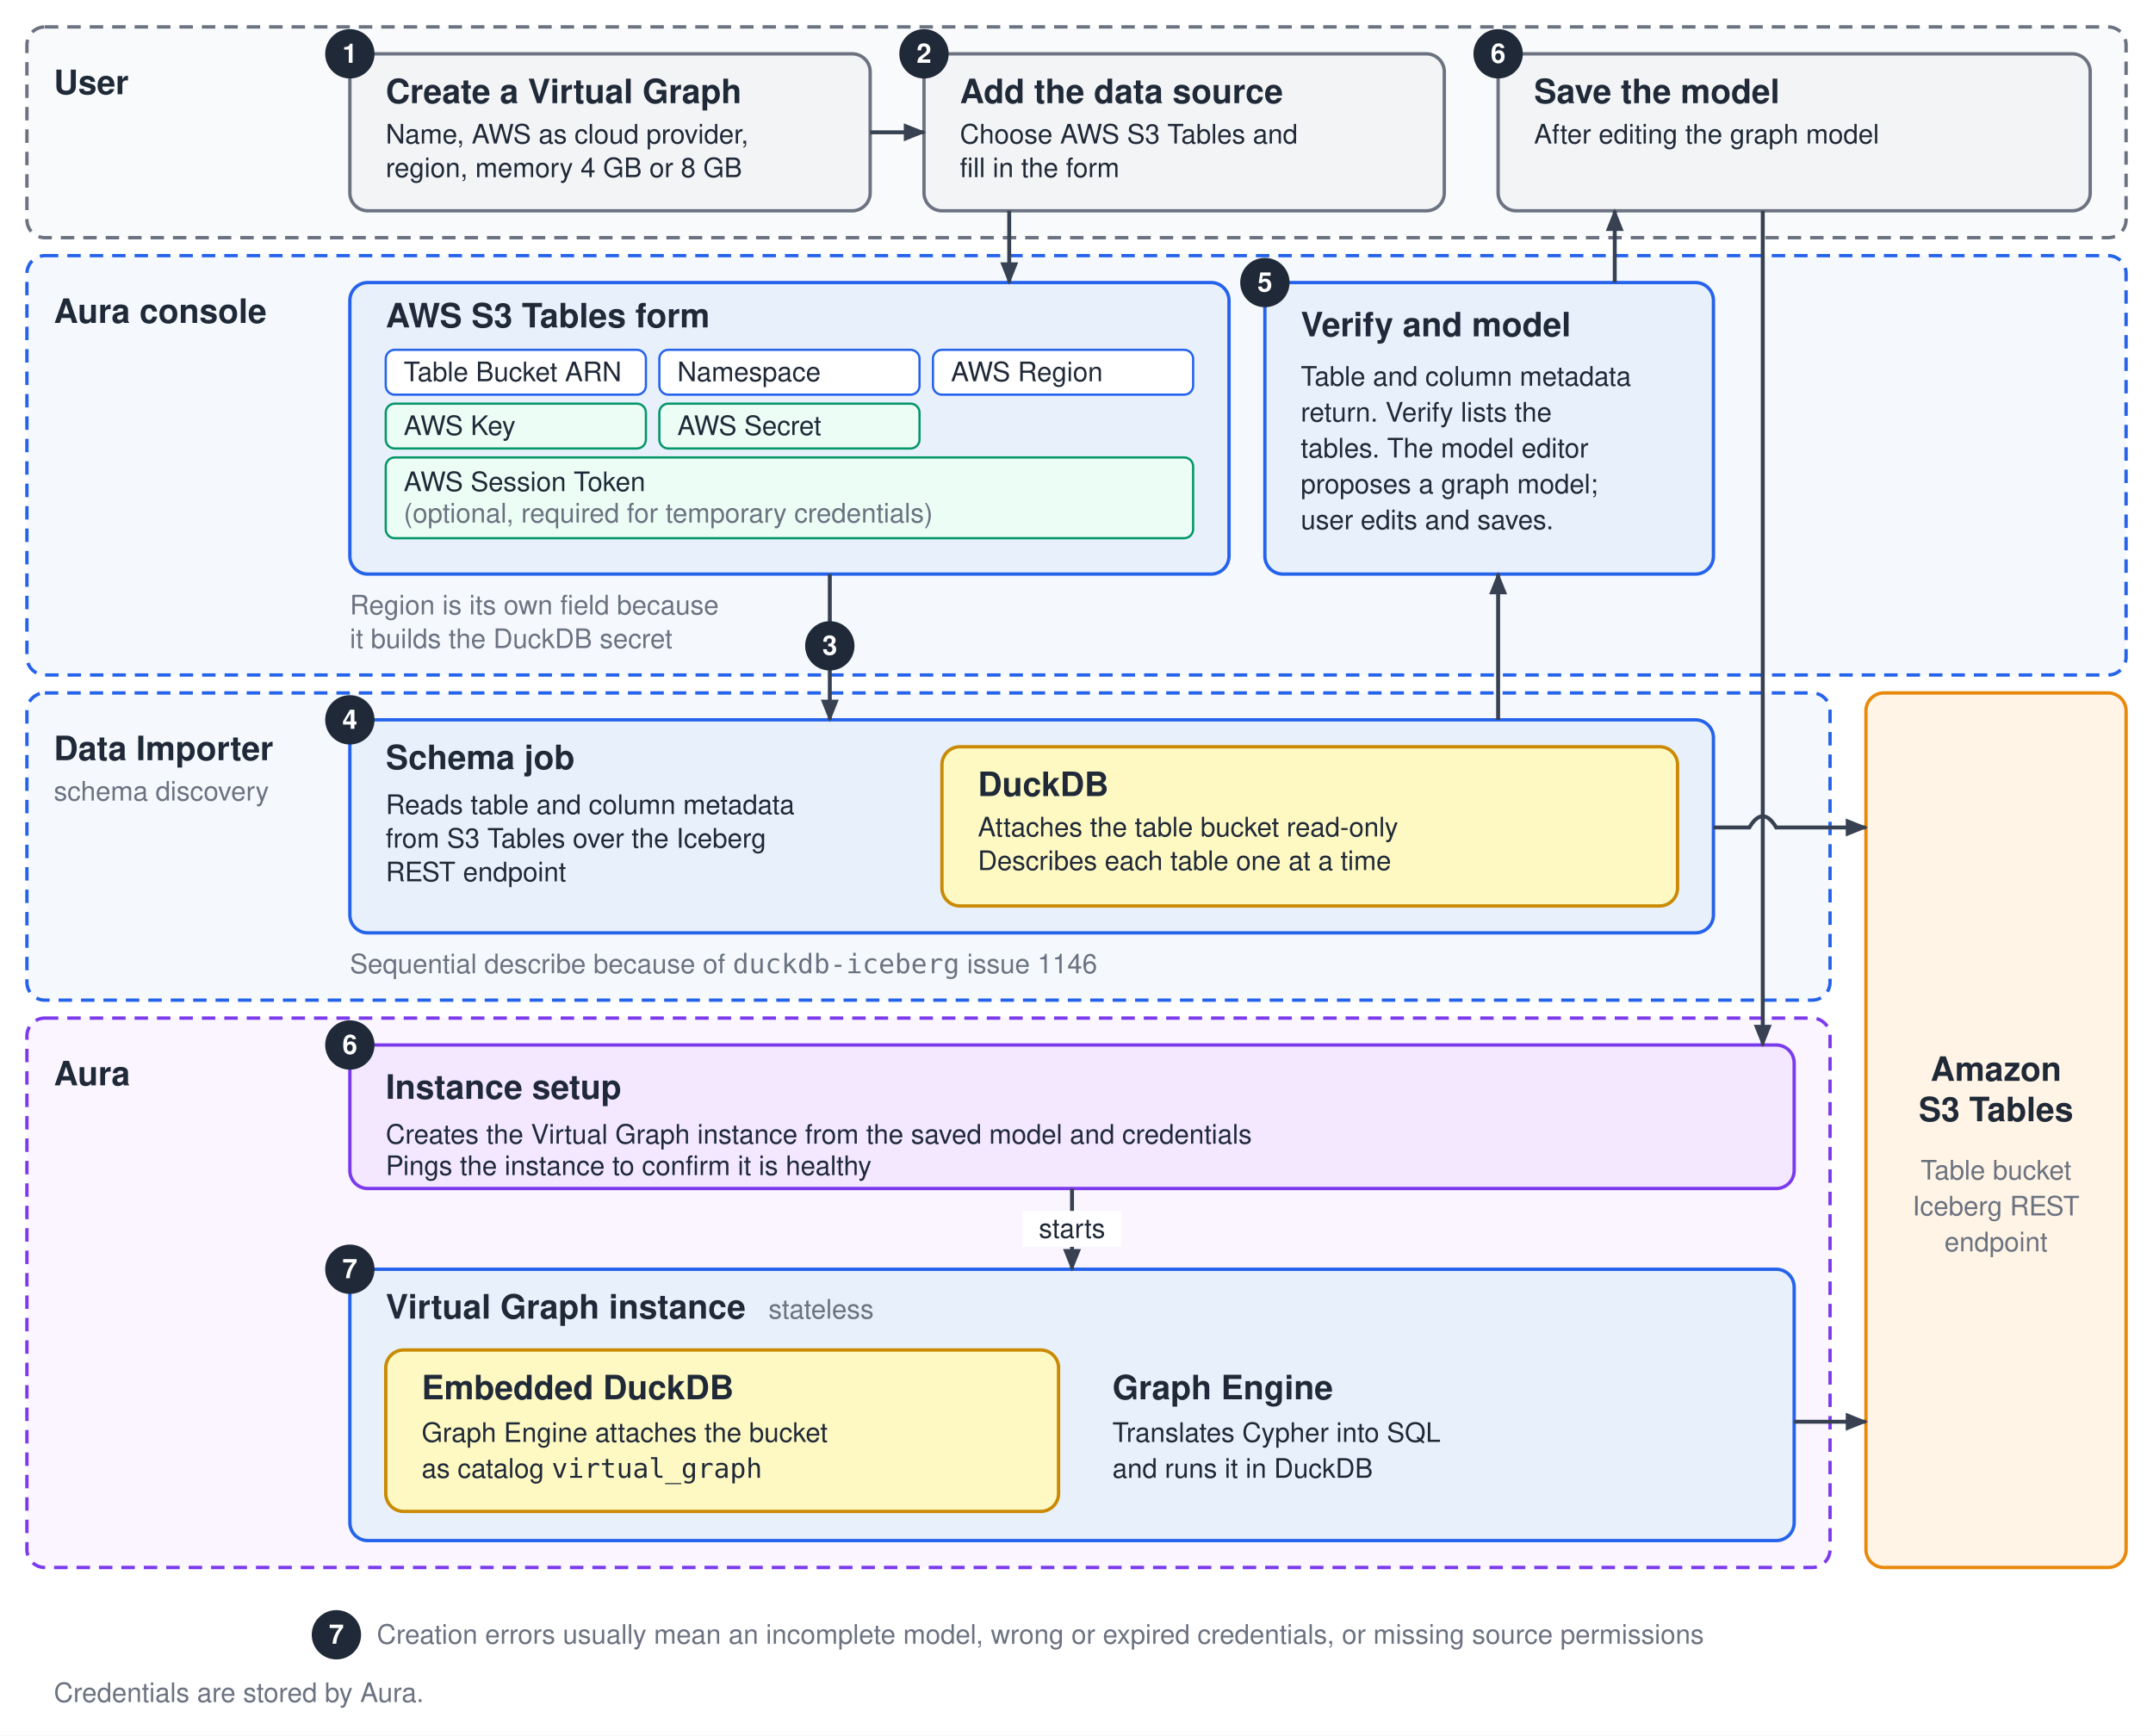
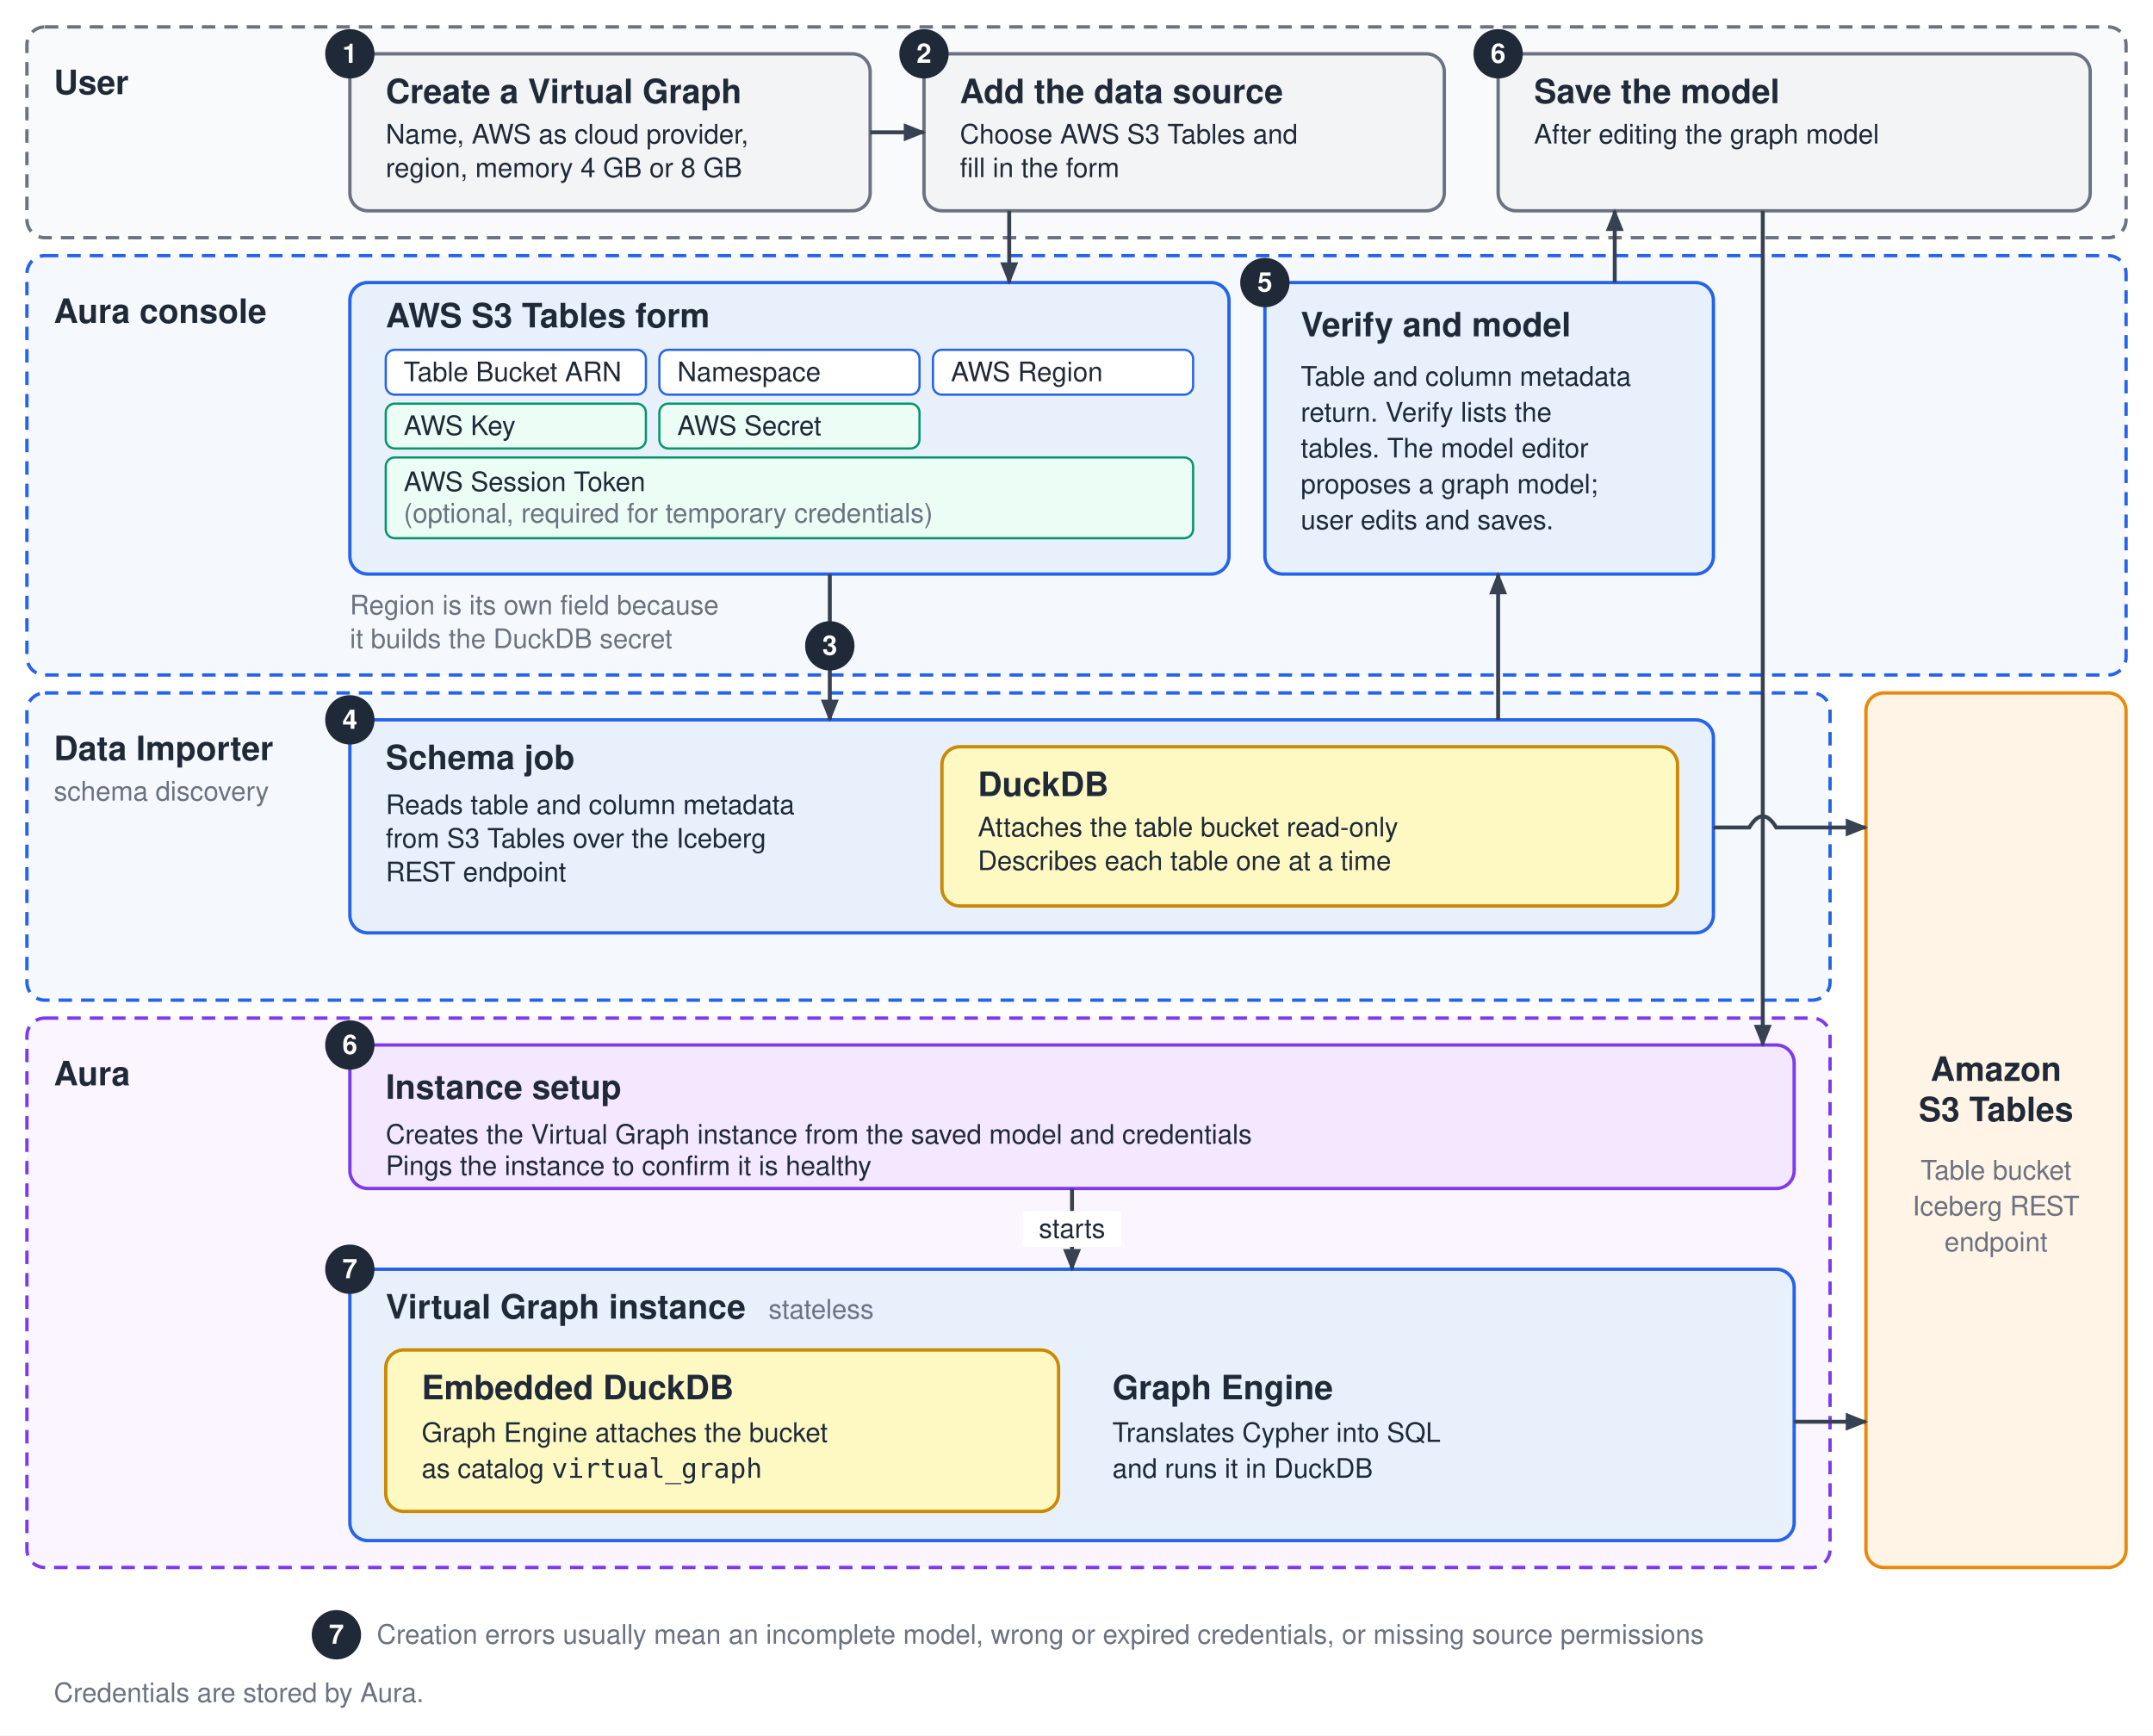
<svg xmlns="http://www.w3.org/2000/svg" viewBox="0 0 960 774" width="960" role="img" aria-labelledby="t d">
  <defs>
    <marker id="arrow" viewBox="0 0 10 8" refX="9" refY="4" markerWidth="10" markerHeight="8" orient="auto" markerUnits="userSpaceOnUse">
      <path d="M0 0 L10 4 L0 8 z" fill="#374151" />
    </marker>
  </defs>
  <rect width="960" height="774" fill="#FFFFFF" />
  <g font-family="-apple-system, BlinkMacSystemFont, 'Segoe UI', Helvetica, Arial, sans-serif" font-size="14" fill="#1F2937">
    <g fill="none" stroke-width="1.5" stroke-dasharray="6 4">
      <rect x="12" y="12" width="936" height="94" rx="8" fill="#F9FAFB" stroke="#6B7280" />
      <rect x="12" y="114" width="936" height="187" rx="8" fill="#F5F9FE" stroke="#2563EB" />
      <rect x="12" y="309" width="804" height="137" rx="8" fill="#F5F9FE" stroke="#2563EB" />
      <rect x="12" y="454" width="804" height="245" rx="8" fill="#FAF5FF" stroke="#7C3AED" />
    </g>
    <g font-size="15" font-weight="700">
      <text x="24" y="42">User</text>
      <text x="24" y="144">Aura console</text>
      <text x="24" y="339">Data Importer</text>
      <text x="24" y="484">Aura</text>
    </g>
    <text x="24" y="357" font-size="12" fill="#6B7280">schema discovery</text>
    <rect x="832" y="309" width="116" height="390" rx="8" fill="#FFF4E5" stroke="#E8890C" stroke-width="1.5" />
    <g text-anchor="middle">
      <text x="890" y="482" font-size="15" font-weight="700">Amazon</text>
      <text x="890" y="500" font-size="15" font-weight="700">S3 Tables</text>
      <text x="890" y="526" font-size="12" fill="#6B7280">Table bucket</text>
      <text x="890" y="542" font-size="12" fill="#6B7280">Iceberg REST</text>
      <text x="890" y="558" font-size="12" fill="#6B7280">endpoint</text>
    </g>
    <g fill="#F3F4F6" stroke="#6B7280" stroke-width="1.5">
      <rect x="156" y="24" width="232" height="70" rx="8" />
      <rect x="412" y="24" width="232" height="70" rx="8" />
      <rect x="668" y="24" width="264" height="70" rx="8" />
    </g>
    <g font-size="15" font-weight="700">
      <text x="172" y="46">Create a Virtual Graph</text>
      <text x="428" y="46">Add the data source</text>
      <text x="684" y="46">Save the model</text>
    </g>
    <g font-size="12">
      <text x="172" y="64">Name, AWS as cloud provider,</text>
      <text x="172" y="79">region, memory 4 GB or 8 GB</text>
      <text x="428" y="64">Choose AWS S3 Tables and</text>
      <text x="428" y="79">fill in the form</text>
      <text x="684" y="64">After editing the graph model</text>
    </g>
    <rect x="156" y="126" width="392" height="130" rx="8" fill="#E8F1FB" stroke="#2563EB" stroke-width="1.5" />
    <text x="172" y="146" font-size="15" font-weight="700">AWS S3 Tables form</text>
    <g stroke-width="1">
      <rect x="172" y="156" width="116" height="20" rx="4" fill="#FFFFFF" stroke="#2563EB" />
      <rect x="294" y="156" width="116" height="20" rx="4" fill="#FFFFFF" stroke="#2563EB" />
      <rect x="416" y="156" width="116" height="20" rx="4" fill="#FFFFFF" stroke="#2563EB" />
      <rect x="172" y="180" width="116" height="20" rx="4" fill="#ECFDF5" stroke="#059669" />
      <rect x="294" y="180" width="116" height="20" rx="4" fill="#ECFDF5" stroke="#059669" />
      <rect x="172" y="204" width="360" height="36" rx="4" fill="#ECFDF5" stroke="#059669" />
    </g>
    <g font-size="12">
      <text x="180" y="170">Table Bucket ARN</text>
      <text x="302" y="170">Namespace</text>
      <text x="424" y="170">AWS Region</text>
      <text x="180" y="194">AWS Key</text>
      <text x="302" y="194">AWS Secret</text>
      <text x="180" y="219">AWS Session Token</text>
      <text x="180" y="233" fill="#6B7280">(optional, required for temporary credentials)</text>
    </g>
    <g font-size="12" fill="#6B7280">
      <text x="156" y="274">Region is its own field because</text>
      <text x="156" y="289">it builds the DuckDB secret</text>
    </g>
    <rect x="564" y="126" width="200" height="130" rx="8" fill="#E8F1FB" stroke="#2563EB" stroke-width="1.5" />
    <text x="580" y="150" font-size="15" font-weight="700">Verify and model</text>
    <g font-size="12">
      <text x="580" y="172">Table and column metadata</text>
      <text x="580" y="188">return. Verify lists the</text>
      <text x="580" y="204">tables. The model editor</text>
      <text x="580" y="220">proposes a graph model;</text>
      <text x="580" y="236">user edits and saves.</text>
    </g>
    <rect x="156" y="321" width="608" height="95" rx="8" fill="#E8F1FB" stroke="#2563EB" stroke-width="1.5" />
    <text x="172" y="343" font-size="15" font-weight="700">Schema job</text>
    <g font-size="12">
      <text x="172" y="363">Reads table and column metadata</text>
      <text x="172" y="378">from S3 Tables over the Iceberg</text>
      <text x="172" y="393">REST endpoint</text>
    </g>
    <rect x="420" y="333" width="328" height="71" rx="8" fill="#FEF9C3" stroke="#CA8A04" stroke-width="1.5" />
    <text x="436" y="355" font-size="15" font-weight="700">DuckDB</text>
    <g font-size="12">
      <text x="436" y="373">Attaches the table bucket read-only</text>
      <text x="436" y="388">Describes each table one at a time</text>
    </g>
-     <text x="156" y="434" font-size="12" fill="#6B7280">Sequential describe because of <tspan font-family="ui-monospace, SFMono-Regular, Menlo, Consolas, monospace">duckdb-iceberg</tspan> issue 1146</text>
    <rect x="156" y="466" width="644" height="64" rx="8" fill="#F3E8FF" stroke="#7C3AED" stroke-width="1.5" />
    <text x="172" y="490" font-size="15" font-weight="700">Instance setup</text>
    <g font-size="12">
      <text x="172" y="510">Creates the Virtual Graph instance from the saved model and credentials</text>
      <text x="172" y="524">Pings the instance to confirm it is healthy</text>
    </g>
    <rect x="156" y="566" width="644" height="121" rx="8" fill="#E8F1FB" stroke="#2563EB" stroke-width="1.5" />
    <text x="172" y="588" font-size="15" font-weight="700">Virtual Graph instance <tspan font-size="12" font-weight="400" fill="#6B7280" dx="6">stateless</tspan>
    </text>
    <rect x="172" y="602" width="300" height="72" rx="8" fill="#FEF9C3" stroke="#CA8A04" stroke-width="1.5" />
    <text x="188" y="624" font-size="15" font-weight="700">Embedded DuckDB</text>
    <g font-size="12">
      <text x="188" y="643">Graph Engine attaches the bucket</text>
      <text x="188" y="659">as catalog <tspan font-family="ui-monospace, SFMono-Regular, Menlo, Consolas, monospace">virtual_graph</tspan>
      </text>
    </g>
    <text x="496" y="624" font-size="15" font-weight="700">Graph Engine</text>
    <g font-size="12">
      <text x="496" y="643">Translates Cypher into SQL</text>
      <text x="496" y="659">and runs it in DuckDB</text>
    </g>
    <g stroke="#374151" stroke-width="1.75" fill="none" marker-end="url(#arrow)">
      <path d="M388 59 H412" />
      <path d="M450 94 V126" />
      <path d="M370 256 V321" />
      <path d="M764 369 H780 q6 -10 12 0 H832" />
      <path d="M668 321 V256" />
      <path d="M720 126 V94" />
      <path d="M786 94 V466" />
      <path d="M478 530 V566" />
      <path d="M800 634 H832" />
    </g>
    <g fill="#FFFFFF">
      <rect x="456" y="540" width="44" height="16" />
    </g>
    <g font-size="12" text-anchor="middle">
      <text x="478" y="552">starts</text>
    </g>
    <g fill="#1F2937">
      <circle cx="156" cy="24" r="11" />
      <circle cx="412" cy="24" r="11" />
      <circle cx="370" cy="288" r="11" />
      <circle cx="156" cy="321" r="11" />
      <circle cx="564" cy="126" r="11" />
      <circle cx="668" cy="24" r="11" />
      <circle cx="156" cy="466" r="11" />
      <circle cx="156" cy="566" r="11" />
      <circle cx="150" cy="729" r="11" />
    </g>
    <g fill="#FFFFFF" font-size="12" font-weight="700" text-anchor="middle">
      <text x="156" y="28">1</text>
      <text x="412" y="28">2</text>
      <text x="370" y="292">3</text>
      <text x="156" y="325">4</text>
      <text x="564" y="130">5</text>
      <text x="668" y="28">6</text>
      <text x="156" y="470">6</text>
      <text x="156" y="570">7</text>
      <text x="150" y="733">7</text>
    </g>
    <text x="168" y="733" font-size="12" fill="#6B7280">Creation errors usually mean an incomplete model, wrong or expired credentials, or missing source permissions</text>
    <text x="24" y="759" font-size="12" fill="#6B7280">Credentials are stored by Aura.</text>
  </g>
</svg>
